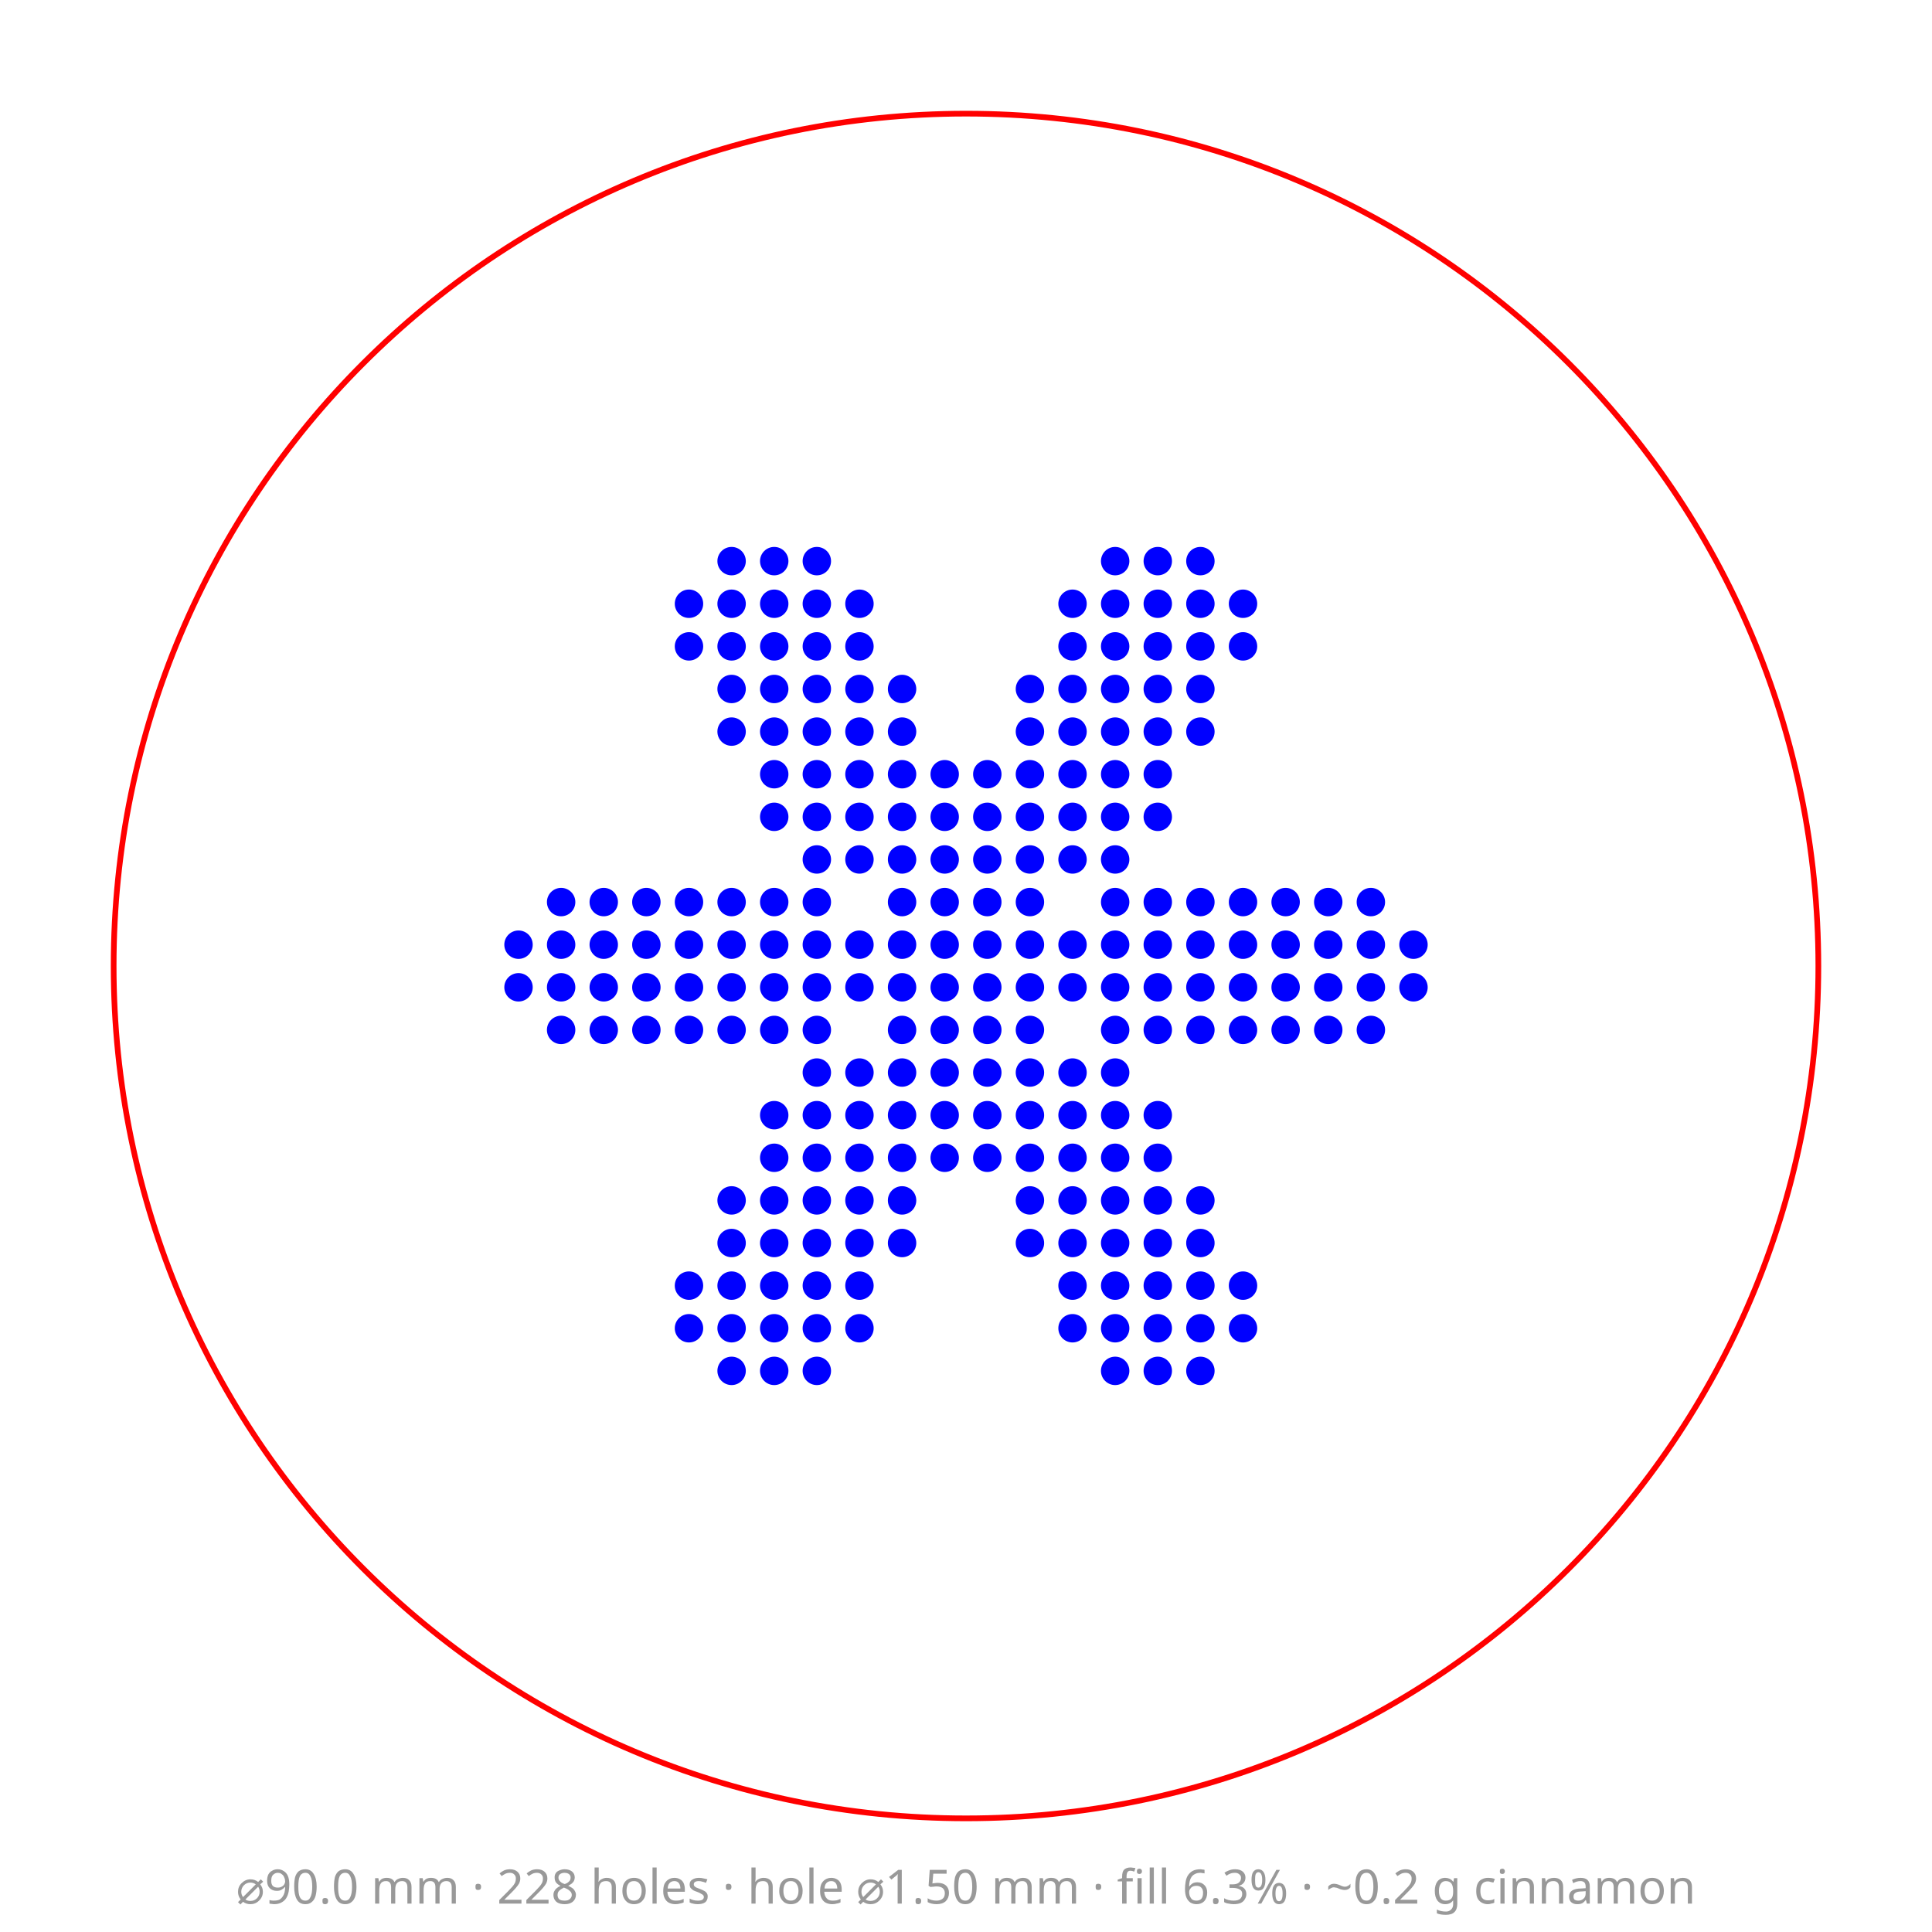
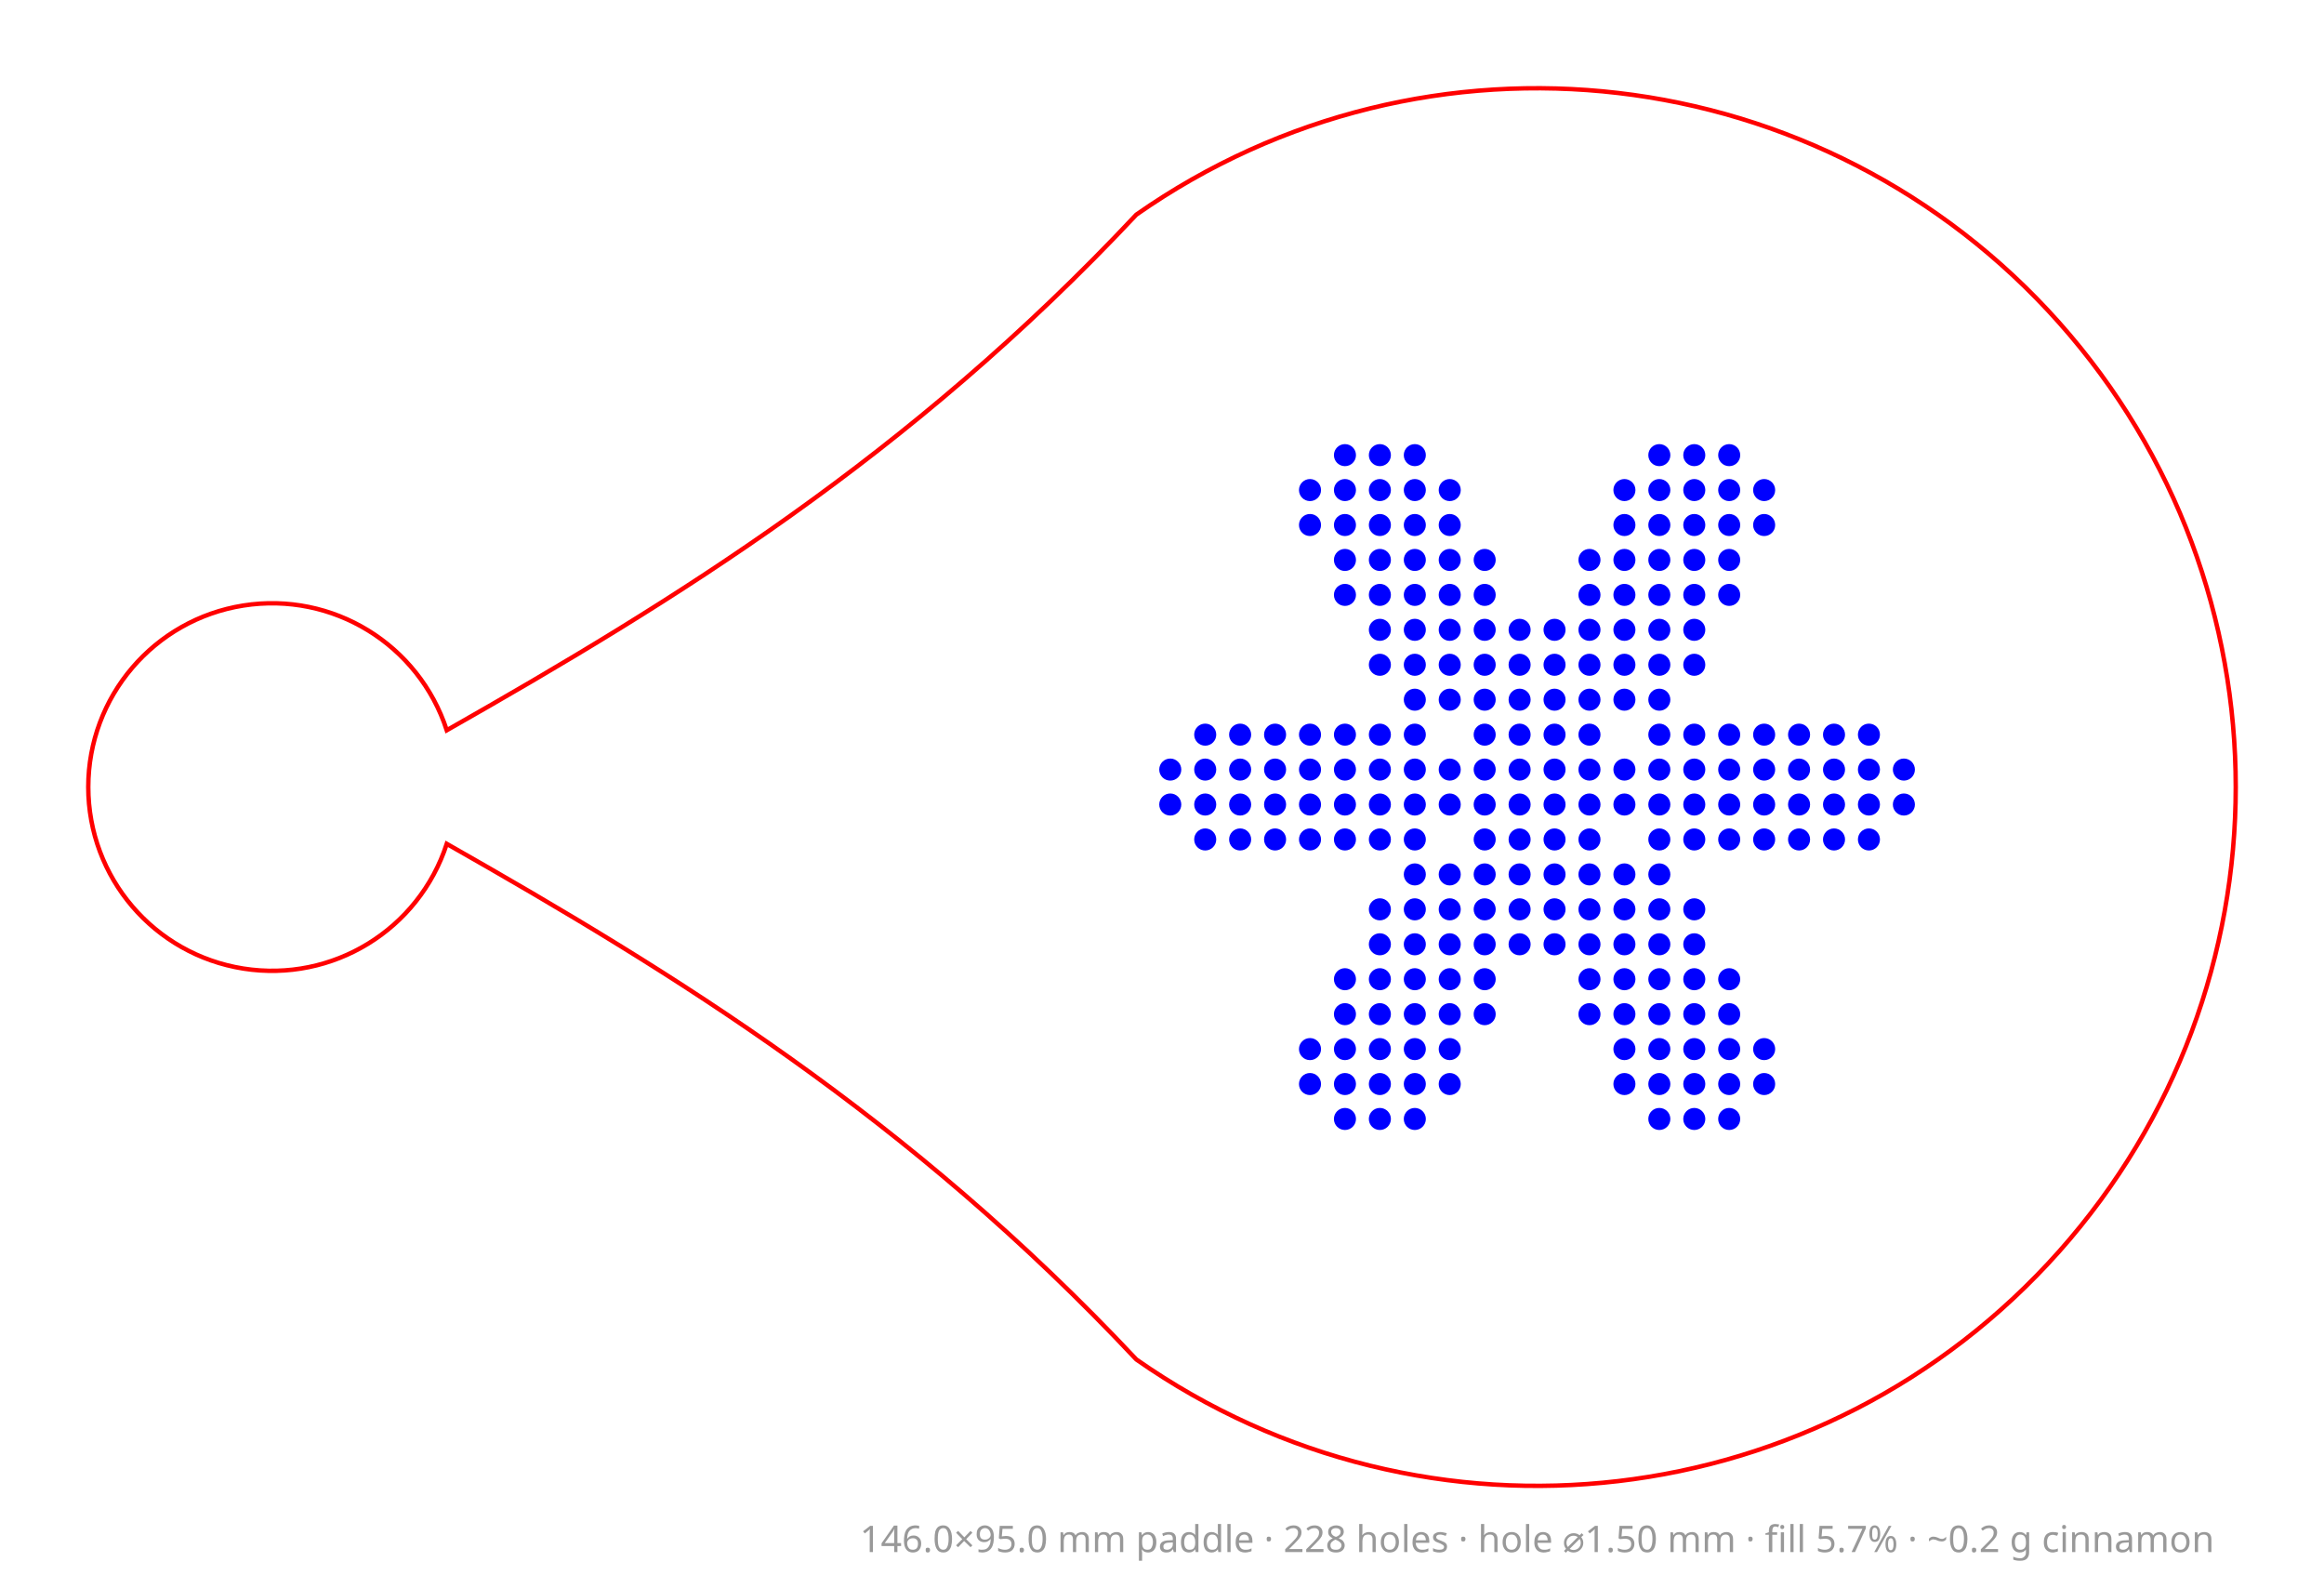
- <svg xmlns="http://www.w3.org/2000/svg" width="102.0mm" height="102.0mm" viewBox="0 0 102.0 102.0">
-   <circle cx="51.0" cy="51.0" r="45.0" fill="none" stroke="#ff0000" stroke-width="0.3" />
+ <svg xmlns="http://www.w3.org/2000/svg" width="158.0mm" height="107.0mm" viewBox="0 0 158.0 107.0">
+   <path d="M 30.374 49.640 C 45.844 40.850, 61.784 31.078, 77.255 14.590 A 47.500 47.500 0 1 1 77.255 92.410 C 61.784 75.922, 45.844 66.150, 30.374 57.360 A 12.492 12.492 0 1 1 30.374 49.640 Z" fill="none" stroke="#ff0000" stroke-width="0.3" />
  <g fill="#0000ff" stroke="none">
-     <circle cx="38.625" cy="29.625" r="0.75" />
-     <circle cx="40.875" cy="29.625" r="0.75" />
-     <circle cx="43.125" cy="29.625" r="0.75" />
-     <circle cx="58.875" cy="29.625" r="0.75" />
-     <circle cx="61.125" cy="29.625" r="0.75" />
-     <circle cx="63.375" cy="29.625" r="0.75" />
-     <circle cx="36.375" cy="31.875" r="0.75" />
-     <circle cx="38.625" cy="31.875" r="0.75" />
-     <circle cx="40.875" cy="31.875" r="0.75" />
-     <circle cx="43.125" cy="31.875" r="0.75" />
-     <circle cx="45.375" cy="31.875" r="0.75" />
-     <circle cx="56.625" cy="31.875" r="0.75" />
-     <circle cx="58.875" cy="31.875" r="0.75" />
-     <circle cx="61.125" cy="31.875" r="0.75" />
-     <circle cx="63.375" cy="31.875" r="0.75" />
-     <circle cx="65.625" cy="31.875" r="0.75" />
-     <circle cx="36.375" cy="34.125" r="0.75" />
-     <circle cx="38.625" cy="34.125" r="0.75" />
-     <circle cx="40.875" cy="34.125" r="0.75" />
-     <circle cx="43.125" cy="34.125" r="0.75" />
-     <circle cx="45.375" cy="34.125" r="0.75" />
-     <circle cx="56.625" cy="34.125" r="0.75" />
-     <circle cx="58.875" cy="34.125" r="0.75" />
-     <circle cx="61.125" cy="34.125" r="0.75" />
-     <circle cx="63.375" cy="34.125" r="0.75" />
-     <circle cx="65.625" cy="34.125" r="0.75" />
-     <circle cx="38.625" cy="36.375" r="0.75" />
-     <circle cx="40.875" cy="36.375" r="0.75" />
-     <circle cx="43.125" cy="36.375" r="0.75" />
-     <circle cx="45.375" cy="36.375" r="0.75" />
-     <circle cx="47.625" cy="36.375" r="0.75" />
-     <circle cx="54.375" cy="36.375" r="0.75" />
-     <circle cx="56.625" cy="36.375" r="0.75" />
-     <circle cx="58.875" cy="36.375" r="0.75" />
-     <circle cx="61.125" cy="36.375" r="0.75" />
-     <circle cx="63.375" cy="36.375" r="0.75" />
-     <circle cx="38.625" cy="38.625" r="0.75" />
-     <circle cx="40.875" cy="38.625" r="0.75" />
-     <circle cx="43.125" cy="38.625" r="0.75" />
-     <circle cx="45.375" cy="38.625" r="0.75" />
-     <circle cx="47.625" cy="38.625" r="0.75" />
-     <circle cx="54.375" cy="38.625" r="0.75" />
-     <circle cx="56.625" cy="38.625" r="0.75" />
-     <circle cx="58.875" cy="38.625" r="0.75" />
-     <circle cx="61.125" cy="38.625" r="0.75" />
-     <circle cx="63.375" cy="38.625" r="0.75" />
-     <circle cx="40.875" cy="40.875" r="0.75" />
-     <circle cx="43.125" cy="40.875" r="0.75" />
-     <circle cx="45.375" cy="40.875" r="0.75" />
-     <circle cx="47.625" cy="40.875" r="0.75" />
-     <circle cx="49.875" cy="40.875" r="0.75" />
-     <circle cx="52.125" cy="40.875" r="0.75" />
-     <circle cx="54.375" cy="40.875" r="0.75" />
-     <circle cx="56.625" cy="40.875" r="0.75" />
-     <circle cx="58.875" cy="40.875" r="0.75" />
-     <circle cx="61.125" cy="40.875" r="0.75" />
-     <circle cx="40.875" cy="43.125" r="0.75" />
-     <circle cx="43.125" cy="43.125" r="0.75" />
-     <circle cx="45.375" cy="43.125" r="0.75" />
-     <circle cx="47.625" cy="43.125" r="0.75" />
-     <circle cx="49.875" cy="43.125" r="0.75" />
-     <circle cx="52.125" cy="43.125" r="0.75" />
-     <circle cx="54.375" cy="43.125" r="0.75" />
-     <circle cx="56.625" cy="43.125" r="0.75" />
-     <circle cx="58.875" cy="43.125" r="0.75" />
-     <circle cx="61.125" cy="43.125" r="0.75" />
-     <circle cx="43.125" cy="45.375" r="0.75" />
-     <circle cx="45.375" cy="45.375" r="0.75" />
-     <circle cx="47.625" cy="45.375" r="0.75" />
-     <circle cx="49.875" cy="45.375" r="0.75" />
-     <circle cx="52.125" cy="45.375" r="0.75" />
-     <circle cx="54.375" cy="45.375" r="0.75" />
-     <circle cx="56.625" cy="45.375" r="0.75" />
-     <circle cx="58.875" cy="45.375" r="0.75" />
-     <circle cx="29.625" cy="47.625" r="0.75" />
-     <circle cx="31.875" cy="47.625" r="0.75" />
-     <circle cx="34.125" cy="47.625" r="0.75" />
-     <circle cx="36.375" cy="47.625" r="0.75" />
-     <circle cx="38.625" cy="47.625" r="0.75" />
-     <circle cx="40.875" cy="47.625" r="0.75" />
-     <circle cx="43.125" cy="47.625" r="0.75" />
-     <circle cx="47.625" cy="47.625" r="0.75" />
-     <circle cx="49.875" cy="47.625" r="0.75" />
-     <circle cx="52.125" cy="47.625" r="0.75" />
-     <circle cx="54.375" cy="47.625" r="0.75" />
-     <circle cx="58.875" cy="47.625" r="0.75" />
-     <circle cx="61.125" cy="47.625" r="0.75" />
-     <circle cx="63.375" cy="47.625" r="0.75" />
-     <circle cx="65.625" cy="47.625" r="0.75" />
-     <circle cx="67.875" cy="47.625" r="0.75" />
-     <circle cx="70.125" cy="47.625" r="0.75" />
-     <circle cx="72.375" cy="47.625" r="0.75" />
-     <circle cx="27.375" cy="49.875" r="0.75" />
-     <circle cx="29.625" cy="49.875" r="0.75" />
-     <circle cx="31.875" cy="49.875" r="0.75" />
-     <circle cx="34.125" cy="49.875" r="0.75" />
-     <circle cx="36.375" cy="49.875" r="0.75" />
-     <circle cx="38.625" cy="49.875" r="0.75" />
-     <circle cx="40.875" cy="49.875" r="0.75" />
-     <circle cx="43.125" cy="49.875" r="0.75" />
-     <circle cx="45.375" cy="49.875" r="0.75" />
-     <circle cx="47.625" cy="49.875" r="0.75" />
-     <circle cx="49.875" cy="49.875" r="0.75" />
-     <circle cx="52.125" cy="49.875" r="0.75" />
-     <circle cx="54.375" cy="49.875" r="0.75" />
-     <circle cx="56.625" cy="49.875" r="0.75" />
-     <circle cx="58.875" cy="49.875" r="0.75" />
-     <circle cx="61.125" cy="49.875" r="0.75" />
-     <circle cx="63.375" cy="49.875" r="0.75" />
-     <circle cx="65.625" cy="49.875" r="0.75" />
-     <circle cx="67.875" cy="49.875" r="0.75" />
-     <circle cx="70.125" cy="49.875" r="0.75" />
-     <circle cx="72.375" cy="49.875" r="0.75" />
-     <circle cx="74.625" cy="49.875" r="0.75" />
-     <circle cx="27.375" cy="52.125" r="0.75" />
-     <circle cx="29.625" cy="52.125" r="0.75" />
-     <circle cx="31.875" cy="52.125" r="0.75" />
-     <circle cx="34.125" cy="52.125" r="0.75" />
-     <circle cx="36.375" cy="52.125" r="0.75" />
-     <circle cx="38.625" cy="52.125" r="0.75" />
-     <circle cx="40.875" cy="52.125" r="0.75" />
-     <circle cx="43.125" cy="52.125" r="0.75" />
-     <circle cx="45.375" cy="52.125" r="0.75" />
-     <circle cx="47.625" cy="52.125" r="0.75" />
-     <circle cx="49.875" cy="52.125" r="0.75" />
-     <circle cx="52.125" cy="52.125" r="0.75" />
-     <circle cx="54.375" cy="52.125" r="0.75" />
-     <circle cx="56.625" cy="52.125" r="0.75" />
-     <circle cx="58.875" cy="52.125" r="0.75" />
-     <circle cx="61.125" cy="52.125" r="0.75" />
-     <circle cx="63.375" cy="52.125" r="0.75" />
-     <circle cx="65.625" cy="52.125" r="0.75" />
-     <circle cx="67.875" cy="52.125" r="0.75" />
-     <circle cx="70.125" cy="52.125" r="0.75" />
-     <circle cx="72.375" cy="52.125" r="0.75" />
-     <circle cx="74.625" cy="52.125" r="0.75" />
-     <circle cx="29.625" cy="54.375" r="0.75" />
-     <circle cx="31.875" cy="54.375" r="0.75" />
-     <circle cx="34.125" cy="54.375" r="0.75" />
-     <circle cx="36.375" cy="54.375" r="0.75" />
-     <circle cx="38.625" cy="54.375" r="0.75" />
-     <circle cx="40.875" cy="54.375" r="0.75" />
-     <circle cx="43.125" cy="54.375" r="0.75" />
-     <circle cx="47.625" cy="54.375" r="0.75" />
-     <circle cx="49.875" cy="54.375" r="0.75" />
-     <circle cx="52.125" cy="54.375" r="0.75" />
-     <circle cx="54.375" cy="54.375" r="0.75" />
-     <circle cx="58.875" cy="54.375" r="0.75" />
-     <circle cx="61.125" cy="54.375" r="0.75" />
-     <circle cx="63.375" cy="54.375" r="0.75" />
-     <circle cx="65.625" cy="54.375" r="0.75" />
-     <circle cx="67.875" cy="54.375" r="0.75" />
-     <circle cx="70.125" cy="54.375" r="0.75" />
-     <circle cx="72.375" cy="54.375" r="0.75" />
-     <circle cx="43.125" cy="56.625" r="0.75" />
-     <circle cx="45.375" cy="56.625" r="0.75" />
-     <circle cx="47.625" cy="56.625" r="0.75" />
-     <circle cx="49.875" cy="56.625" r="0.75" />
-     <circle cx="52.125" cy="56.625" r="0.75" />
-     <circle cx="54.375" cy="56.625" r="0.75" />
-     <circle cx="56.625" cy="56.625" r="0.75" />
-     <circle cx="58.875" cy="56.625" r="0.75" />
-     <circle cx="40.875" cy="58.875" r="0.75" />
-     <circle cx="43.125" cy="58.875" r="0.75" />
-     <circle cx="45.375" cy="58.875" r="0.75" />
-     <circle cx="47.625" cy="58.875" r="0.75" />
-     <circle cx="49.875" cy="58.875" r="0.75" />
-     <circle cx="52.125" cy="58.875" r="0.75" />
-     <circle cx="54.375" cy="58.875" r="0.75" />
-     <circle cx="56.625" cy="58.875" r="0.75" />
-     <circle cx="58.875" cy="58.875" r="0.75" />
-     <circle cx="61.125" cy="58.875" r="0.75" />
-     <circle cx="40.875" cy="61.125" r="0.75" />
-     <circle cx="43.125" cy="61.125" r="0.75" />
-     <circle cx="45.375" cy="61.125" r="0.75" />
-     <circle cx="47.625" cy="61.125" r="0.75" />
-     <circle cx="49.875" cy="61.125" r="0.75" />
-     <circle cx="52.125" cy="61.125" r="0.75" />
-     <circle cx="54.375" cy="61.125" r="0.75" />
-     <circle cx="56.625" cy="61.125" r="0.75" />
-     <circle cx="58.875" cy="61.125" r="0.75" />
-     <circle cx="61.125" cy="61.125" r="0.75" />
-     <circle cx="38.625" cy="63.375" r="0.75" />
-     <circle cx="40.875" cy="63.375" r="0.75" />
-     <circle cx="43.125" cy="63.375" r="0.75" />
-     <circle cx="45.375" cy="63.375" r="0.75" />
-     <circle cx="47.625" cy="63.375" r="0.75" />
-     <circle cx="54.375" cy="63.375" r="0.75" />
-     <circle cx="56.625" cy="63.375" r="0.75" />
-     <circle cx="58.875" cy="63.375" r="0.75" />
-     <circle cx="61.125" cy="63.375" r="0.75" />
-     <circle cx="63.375" cy="63.375" r="0.75" />
-     <circle cx="38.625" cy="65.625" r="0.75" />
-     <circle cx="40.875" cy="65.625" r="0.75" />
-     <circle cx="43.125" cy="65.625" r="0.75" />
-     <circle cx="45.375" cy="65.625" r="0.75" />
-     <circle cx="47.625" cy="65.625" r="0.75" />
-     <circle cx="54.375" cy="65.625" r="0.75" />
-     <circle cx="56.625" cy="65.625" r="0.75" />
-     <circle cx="58.875" cy="65.625" r="0.75" />
-     <circle cx="61.125" cy="65.625" r="0.75" />
-     <circle cx="63.375" cy="65.625" r="0.75" />
-     <circle cx="36.375" cy="67.875" r="0.75" />
-     <circle cx="38.625" cy="67.875" r="0.75" />
-     <circle cx="40.875" cy="67.875" r="0.75" />
-     <circle cx="43.125" cy="67.875" r="0.75" />
-     <circle cx="45.375" cy="67.875" r="0.75" />
-     <circle cx="56.625" cy="67.875" r="0.75" />
-     <circle cx="58.875" cy="67.875" r="0.75" />
-     <circle cx="61.125" cy="67.875" r="0.75" />
-     <circle cx="63.375" cy="67.875" r="0.75" />
-     <circle cx="65.625" cy="67.875" r="0.75" />
-     <circle cx="36.375" cy="70.125" r="0.75" />
-     <circle cx="38.625" cy="70.125" r="0.75" />
-     <circle cx="40.875" cy="70.125" r="0.75" />
-     <circle cx="43.125" cy="70.125" r="0.75" />
-     <circle cx="45.375" cy="70.125" r="0.75" />
-     <circle cx="56.625" cy="70.125" r="0.75" />
-     <circle cx="58.875" cy="70.125" r="0.75" />
-     <circle cx="61.125" cy="70.125" r="0.75" />
-     <circle cx="63.375" cy="70.125" r="0.75" />
-     <circle cx="65.625" cy="70.125" r="0.75" />
-     <circle cx="38.625" cy="72.375" r="0.75" />
-     <circle cx="40.875" cy="72.375" r="0.75" />
-     <circle cx="43.125" cy="72.375" r="0.75" />
-     <circle cx="58.875" cy="72.375" r="0.75" />
-     <circle cx="61.125" cy="72.375" r="0.75" />
-     <circle cx="63.375" cy="72.375" r="0.75" />
+     <circle cx="91.438" cy="30.938" r="0.75" />
+     <circle cx="93.812" cy="30.938" r="0.75" />
+     <circle cx="96.188" cy="30.938" r="0.75" />
+     <circle cx="112.812" cy="30.938" r="0.75" />
+     <circle cx="115.188" cy="30.938" r="0.75" />
+     <circle cx="117.562" cy="30.938" r="0.75" />
+     <circle cx="89.062" cy="33.312" r="0.75" />
+     <circle cx="91.438" cy="33.312" r="0.75" />
+     <circle cx="93.812" cy="33.312" r="0.75" />
+     <circle cx="96.188" cy="33.312" r="0.75" />
+     <circle cx="98.562" cy="33.312" r="0.75" />
+     <circle cx="110.438" cy="33.312" r="0.75" />
+     <circle cx="112.812" cy="33.312" r="0.75" />
+     <circle cx="115.188" cy="33.312" r="0.75" />
+     <circle cx="117.562" cy="33.312" r="0.75" />
+     <circle cx="119.938" cy="33.312" r="0.75" />
+     <circle cx="89.062" cy="35.688" r="0.75" />
+     <circle cx="91.438" cy="35.688" r="0.75" />
+     <circle cx="93.812" cy="35.688" r="0.75" />
+     <circle cx="96.188" cy="35.688" r="0.75" />
+     <circle cx="98.562" cy="35.688" r="0.75" />
+     <circle cx="110.438" cy="35.688" r="0.75" />
+     <circle cx="112.812" cy="35.688" r="0.75" />
+     <circle cx="115.188" cy="35.688" r="0.75" />
+     <circle cx="117.562" cy="35.688" r="0.75" />
+     <circle cx="119.938" cy="35.688" r="0.75" />
+     <circle cx="91.438" cy="38.062" r="0.75" />
+     <circle cx="93.812" cy="38.062" r="0.75" />
+     <circle cx="96.188" cy="38.062" r="0.75" />
+     <circle cx="98.562" cy="38.062" r="0.75" />
+     <circle cx="100.938" cy="38.062" r="0.75" />
+     <circle cx="108.062" cy="38.062" r="0.75" />
+     <circle cx="110.438" cy="38.062" r="0.75" />
+     <circle cx="112.812" cy="38.062" r="0.75" />
+     <circle cx="115.188" cy="38.062" r="0.75" />
+     <circle cx="117.562" cy="38.062" r="0.75" />
+     <circle cx="91.438" cy="40.438" r="0.75" />
+     <circle cx="93.812" cy="40.438" r="0.75" />
+     <circle cx="96.188" cy="40.438" r="0.75" />
+     <circle cx="98.562" cy="40.438" r="0.75" />
+     <circle cx="100.938" cy="40.438" r="0.75" />
+     <circle cx="108.062" cy="40.438" r="0.75" />
+     <circle cx="110.438" cy="40.438" r="0.75" />
+     <circle cx="112.812" cy="40.438" r="0.75" />
+     <circle cx="115.188" cy="40.438" r="0.75" />
+     <circle cx="117.562" cy="40.438" r="0.75" />
+     <circle cx="93.812" cy="42.812" r="0.75" />
+     <circle cx="96.188" cy="42.812" r="0.75" />
+     <circle cx="98.562" cy="42.812" r="0.75" />
+     <circle cx="100.938" cy="42.812" r="0.75" />
+     <circle cx="103.312" cy="42.812" r="0.75" />
+     <circle cx="105.688" cy="42.812" r="0.75" />
+     <circle cx="108.062" cy="42.812" r="0.75" />
+     <circle cx="110.438" cy="42.812" r="0.75" />
+     <circle cx="112.812" cy="42.812" r="0.75" />
+     <circle cx="115.188" cy="42.812" r="0.75" />
+     <circle cx="93.812" cy="45.188" r="0.75" />
+     <circle cx="96.188" cy="45.188" r="0.75" />
+     <circle cx="98.562" cy="45.188" r="0.75" />
+     <circle cx="100.938" cy="45.188" r="0.75" />
+     <circle cx="103.312" cy="45.188" r="0.75" />
+     <circle cx="105.688" cy="45.188" r="0.75" />
+     <circle cx="108.062" cy="45.188" r="0.75" />
+     <circle cx="110.438" cy="45.188" r="0.75" />
+     <circle cx="112.812" cy="45.188" r="0.75" />
+     <circle cx="115.188" cy="45.188" r="0.75" />
+     <circle cx="96.188" cy="47.562" r="0.75" />
+     <circle cx="98.562" cy="47.562" r="0.75" />
+     <circle cx="100.938" cy="47.562" r="0.75" />
+     <circle cx="103.312" cy="47.562" r="0.75" />
+     <circle cx="105.688" cy="47.562" r="0.75" />
+     <circle cx="108.062" cy="47.562" r="0.75" />
+     <circle cx="110.438" cy="47.562" r="0.75" />
+     <circle cx="112.812" cy="47.562" r="0.75" />
+     <circle cx="81.938" cy="49.938" r="0.75" />
+     <circle cx="84.312" cy="49.938" r="0.75" />
+     <circle cx="86.688" cy="49.938" r="0.75" />
+     <circle cx="89.062" cy="49.938" r="0.75" />
+     <circle cx="91.438" cy="49.938" r="0.75" />
+     <circle cx="93.812" cy="49.938" r="0.75" />
+     <circle cx="96.188" cy="49.938" r="0.75" />
+     <circle cx="100.938" cy="49.938" r="0.75" />
+     <circle cx="103.312" cy="49.938" r="0.75" />
+     <circle cx="105.688" cy="49.938" r="0.75" />
+     <circle cx="108.062" cy="49.938" r="0.75" />
+     <circle cx="112.812" cy="49.938" r="0.75" />
+     <circle cx="115.188" cy="49.938" r="0.75" />
+     <circle cx="117.562" cy="49.938" r="0.75" />
+     <circle cx="119.938" cy="49.938" r="0.75" />
+     <circle cx="122.312" cy="49.938" r="0.75" />
+     <circle cx="124.688" cy="49.938" r="0.75" />
+     <circle cx="127.062" cy="49.938" r="0.75" />
+     <circle cx="79.562" cy="52.312" r="0.75" />
+     <circle cx="81.938" cy="52.312" r="0.75" />
+     <circle cx="84.312" cy="52.312" r="0.75" />
+     <circle cx="86.688" cy="52.312" r="0.75" />
+     <circle cx="89.062" cy="52.312" r="0.75" />
+     <circle cx="91.438" cy="52.312" r="0.75" />
+     <circle cx="93.812" cy="52.312" r="0.75" />
+     <circle cx="96.188" cy="52.312" r="0.75" />
+     <circle cx="98.562" cy="52.312" r="0.75" />
+     <circle cx="100.938" cy="52.312" r="0.75" />
+     <circle cx="103.312" cy="52.312" r="0.75" />
+     <circle cx="105.688" cy="52.312" r="0.75" />
+     <circle cx="108.062" cy="52.312" r="0.75" />
+     <circle cx="110.438" cy="52.312" r="0.75" />
+     <circle cx="112.812" cy="52.312" r="0.75" />
+     <circle cx="115.188" cy="52.312" r="0.75" />
+     <circle cx="117.562" cy="52.312" r="0.75" />
+     <circle cx="119.938" cy="52.312" r="0.75" />
+     <circle cx="122.312" cy="52.312" r="0.75" />
+     <circle cx="124.688" cy="52.312" r="0.75" />
+     <circle cx="127.062" cy="52.312" r="0.75" />
+     <circle cx="129.438" cy="52.312" r="0.75" />
+     <circle cx="79.562" cy="54.688" r="0.75" />
+     <circle cx="81.938" cy="54.688" r="0.75" />
+     <circle cx="84.312" cy="54.688" r="0.75" />
+     <circle cx="86.688" cy="54.688" r="0.75" />
+     <circle cx="89.062" cy="54.688" r="0.75" />
+     <circle cx="91.438" cy="54.688" r="0.75" />
+     <circle cx="93.812" cy="54.688" r="0.75" />
+     <circle cx="96.188" cy="54.688" r="0.75" />
+     <circle cx="98.562" cy="54.688" r="0.75" />
+     <circle cx="100.938" cy="54.688" r="0.75" />
+     <circle cx="103.312" cy="54.688" r="0.75" />
+     <circle cx="105.688" cy="54.688" r="0.75" />
+     <circle cx="108.062" cy="54.688" r="0.75" />
+     <circle cx="110.438" cy="54.688" r="0.75" />
+     <circle cx="112.812" cy="54.688" r="0.75" />
+     <circle cx="115.188" cy="54.688" r="0.75" />
+     <circle cx="117.562" cy="54.688" r="0.75" />
+     <circle cx="119.938" cy="54.688" r="0.75" />
+     <circle cx="122.312" cy="54.688" r="0.75" />
+     <circle cx="124.688" cy="54.688" r="0.75" />
+     <circle cx="127.062" cy="54.688" r="0.75" />
+     <circle cx="129.438" cy="54.688" r="0.75" />
+     <circle cx="81.938" cy="57.062" r="0.75" />
+     <circle cx="84.312" cy="57.062" r="0.75" />
+     <circle cx="86.688" cy="57.062" r="0.75" />
+     <circle cx="89.062" cy="57.062" r="0.75" />
+     <circle cx="91.438" cy="57.062" r="0.75" />
+     <circle cx="93.812" cy="57.062" r="0.75" />
+     <circle cx="96.188" cy="57.062" r="0.75" />
+     <circle cx="100.938" cy="57.062" r="0.75" />
+     <circle cx="103.312" cy="57.062" r="0.75" />
+     <circle cx="105.688" cy="57.062" r="0.75" />
+     <circle cx="108.062" cy="57.062" r="0.75" />
+     <circle cx="112.812" cy="57.062" r="0.75" />
+     <circle cx="115.188" cy="57.062" r="0.75" />
+     <circle cx="117.562" cy="57.062" r="0.75" />
+     <circle cx="119.938" cy="57.062" r="0.75" />
+     <circle cx="122.312" cy="57.062" r="0.75" />
+     <circle cx="124.688" cy="57.062" r="0.75" />
+     <circle cx="127.062" cy="57.062" r="0.75" />
+     <circle cx="96.188" cy="59.438" r="0.75" />
+     <circle cx="98.562" cy="59.438" r="0.75" />
+     <circle cx="100.938" cy="59.438" r="0.75" />
+     <circle cx="103.312" cy="59.438" r="0.75" />
+     <circle cx="105.688" cy="59.438" r="0.75" />
+     <circle cx="108.062" cy="59.438" r="0.75" />
+     <circle cx="110.438" cy="59.438" r="0.75" />
+     <circle cx="112.812" cy="59.438" r="0.75" />
+     <circle cx="93.812" cy="61.812" r="0.75" />
+     <circle cx="96.188" cy="61.812" r="0.75" />
+     <circle cx="98.562" cy="61.812" r="0.75" />
+     <circle cx="100.938" cy="61.812" r="0.75" />
+     <circle cx="103.312" cy="61.812" r="0.75" />
+     <circle cx="105.688" cy="61.812" r="0.75" />
+     <circle cx="108.062" cy="61.812" r="0.75" />
+     <circle cx="110.438" cy="61.812" r="0.75" />
+     <circle cx="112.812" cy="61.812" r="0.75" />
+     <circle cx="115.188" cy="61.812" r="0.75" />
+     <circle cx="93.812" cy="64.188" r="0.75" />
+     <circle cx="96.188" cy="64.188" r="0.75" />
+     <circle cx="98.562" cy="64.188" r="0.75" />
+     <circle cx="100.938" cy="64.188" r="0.75" />
+     <circle cx="103.312" cy="64.188" r="0.75" />
+     <circle cx="105.688" cy="64.188" r="0.75" />
+     <circle cx="108.062" cy="64.188" r="0.75" />
+     <circle cx="110.438" cy="64.188" r="0.75" />
+     <circle cx="112.812" cy="64.188" r="0.75" />
+     <circle cx="115.188" cy="64.188" r="0.75" />
+     <circle cx="91.438" cy="66.562" r="0.75" />
+     <circle cx="93.812" cy="66.562" r="0.75" />
+     <circle cx="96.188" cy="66.562" r="0.75" />
+     <circle cx="98.562" cy="66.562" r="0.75" />
+     <circle cx="100.938" cy="66.562" r="0.75" />
+     <circle cx="108.062" cy="66.562" r="0.75" />
+     <circle cx="110.438" cy="66.562" r="0.75" />
+     <circle cx="112.812" cy="66.562" r="0.75" />
+     <circle cx="115.188" cy="66.562" r="0.75" />
+     <circle cx="117.562" cy="66.562" r="0.75" />
+     <circle cx="91.438" cy="68.938" r="0.75" />
+     <circle cx="93.812" cy="68.938" r="0.75" />
+     <circle cx="96.188" cy="68.938" r="0.75" />
+     <circle cx="98.562" cy="68.938" r="0.75" />
+     <circle cx="100.938" cy="68.938" r="0.75" />
+     <circle cx="108.062" cy="68.938" r="0.75" />
+     <circle cx="110.438" cy="68.938" r="0.75" />
+     <circle cx="112.812" cy="68.938" r="0.75" />
+     <circle cx="115.188" cy="68.938" r="0.75" />
+     <circle cx="117.562" cy="68.938" r="0.75" />
+     <circle cx="89.062" cy="71.312" r="0.75" />
+     <circle cx="91.438" cy="71.312" r="0.75" />
+     <circle cx="93.812" cy="71.312" r="0.75" />
+     <circle cx="96.188" cy="71.312" r="0.75" />
+     <circle cx="98.562" cy="71.312" r="0.75" />
+     <circle cx="110.438" cy="71.312" r="0.75" />
+     <circle cx="112.812" cy="71.312" r="0.75" />
+     <circle cx="115.188" cy="71.312" r="0.75" />
+     <circle cx="117.562" cy="71.312" r="0.75" />
+     <circle cx="119.938" cy="71.312" r="0.75" />
+     <circle cx="89.062" cy="73.688" r="0.75" />
+     <circle cx="91.438" cy="73.688" r="0.75" />
+     <circle cx="93.812" cy="73.688" r="0.75" />
+     <circle cx="96.188" cy="73.688" r="0.75" />
+     <circle cx="98.562" cy="73.688" r="0.75" />
+     <circle cx="110.438" cy="73.688" r="0.75" />
+     <circle cx="112.812" cy="73.688" r="0.75" />
+     <circle cx="115.188" cy="73.688" r="0.75" />
+     <circle cx="117.562" cy="73.688" r="0.75" />
+     <circle cx="119.938" cy="73.688" r="0.75" />
+     <circle cx="91.438" cy="76.062" r="0.75" />
+     <circle cx="93.812" cy="76.062" r="0.75" />
+     <circle cx="96.188" cy="76.062" r="0.75" />
+     <circle cx="112.812" cy="76.062" r="0.75" />
+     <circle cx="115.188" cy="76.062" r="0.75" />
+     <circle cx="117.562" cy="76.062" r="0.75" />
  </g>
-   <text x="51.0" y="100.5" text-anchor="middle" font-family="sans-serif" font-size="2.5" fill="#999999">
-     ⌀90.0 mm · 228 holes · hole ⌀1.50 mm · fill 6.3% · ~0.2 g cinnamon
+   <text x="104.5" y="105.5" text-anchor="middle" font-family="sans-serif" font-size="2.5" fill="#999999">
+     146.0×95.0 mm paddle · 228 holes · hole ⌀1.50 mm · fill 5.7% · ~0.2 g cinnamon
  </text>
</svg>
